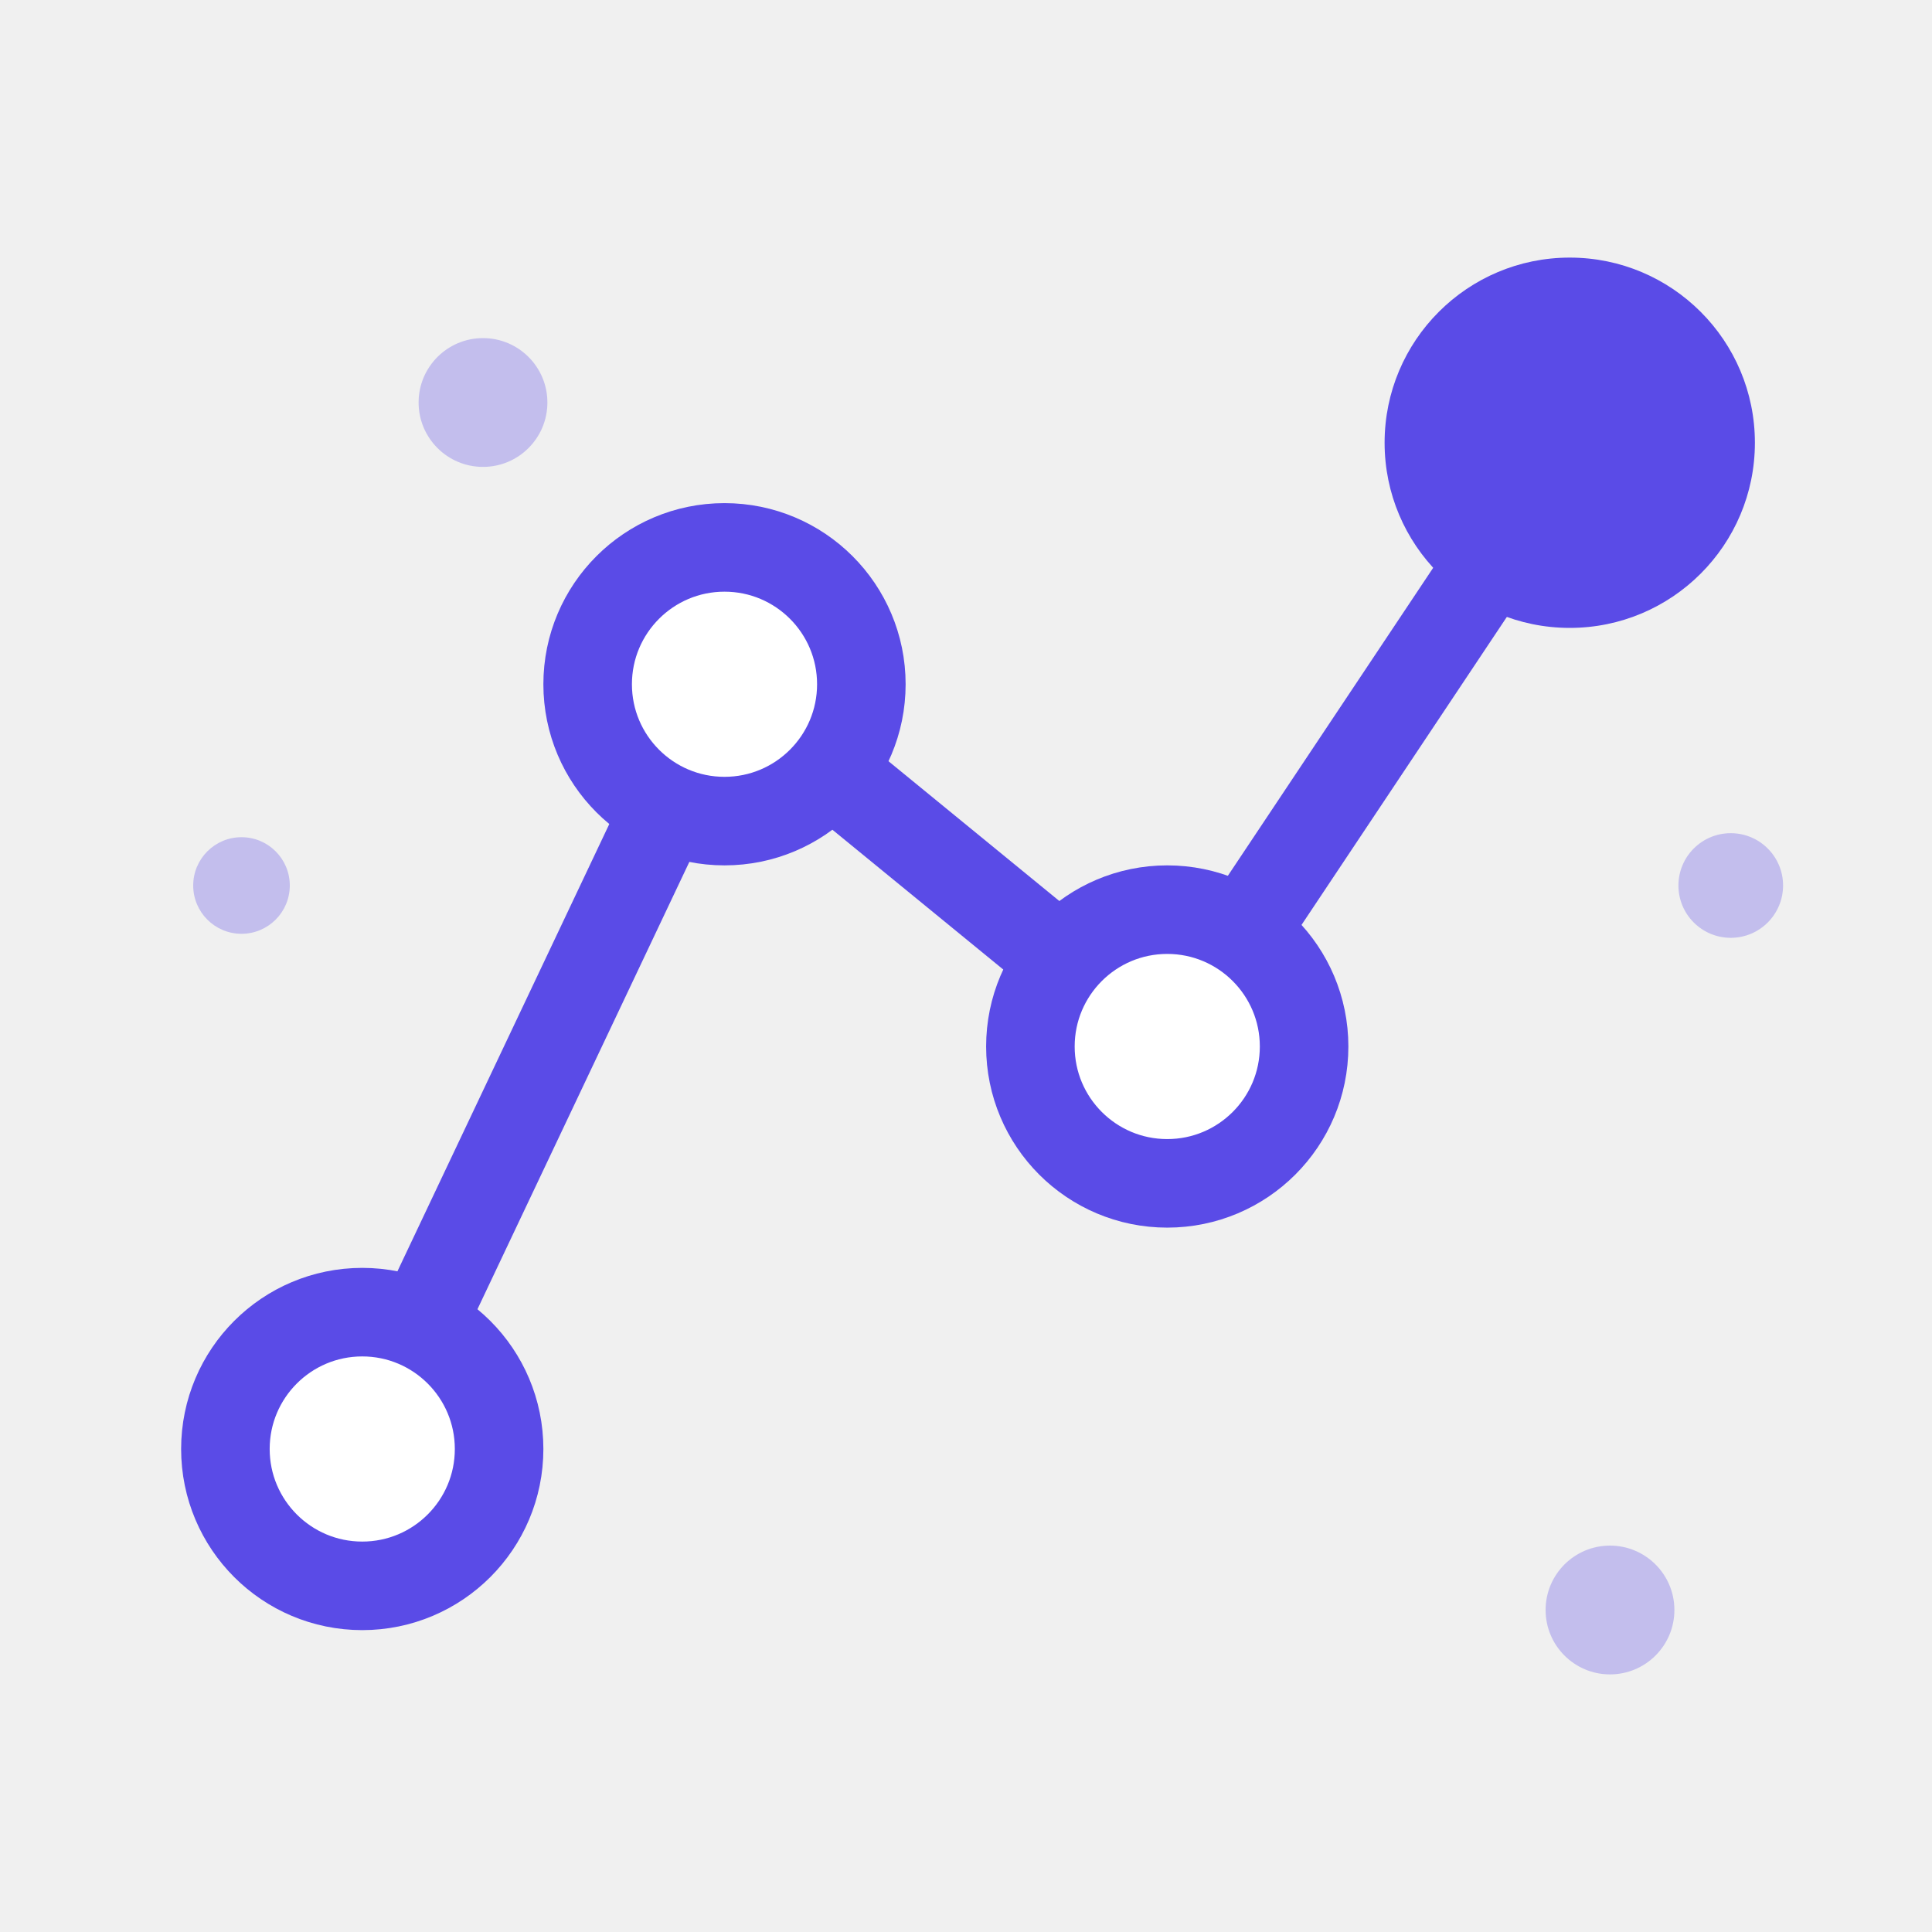
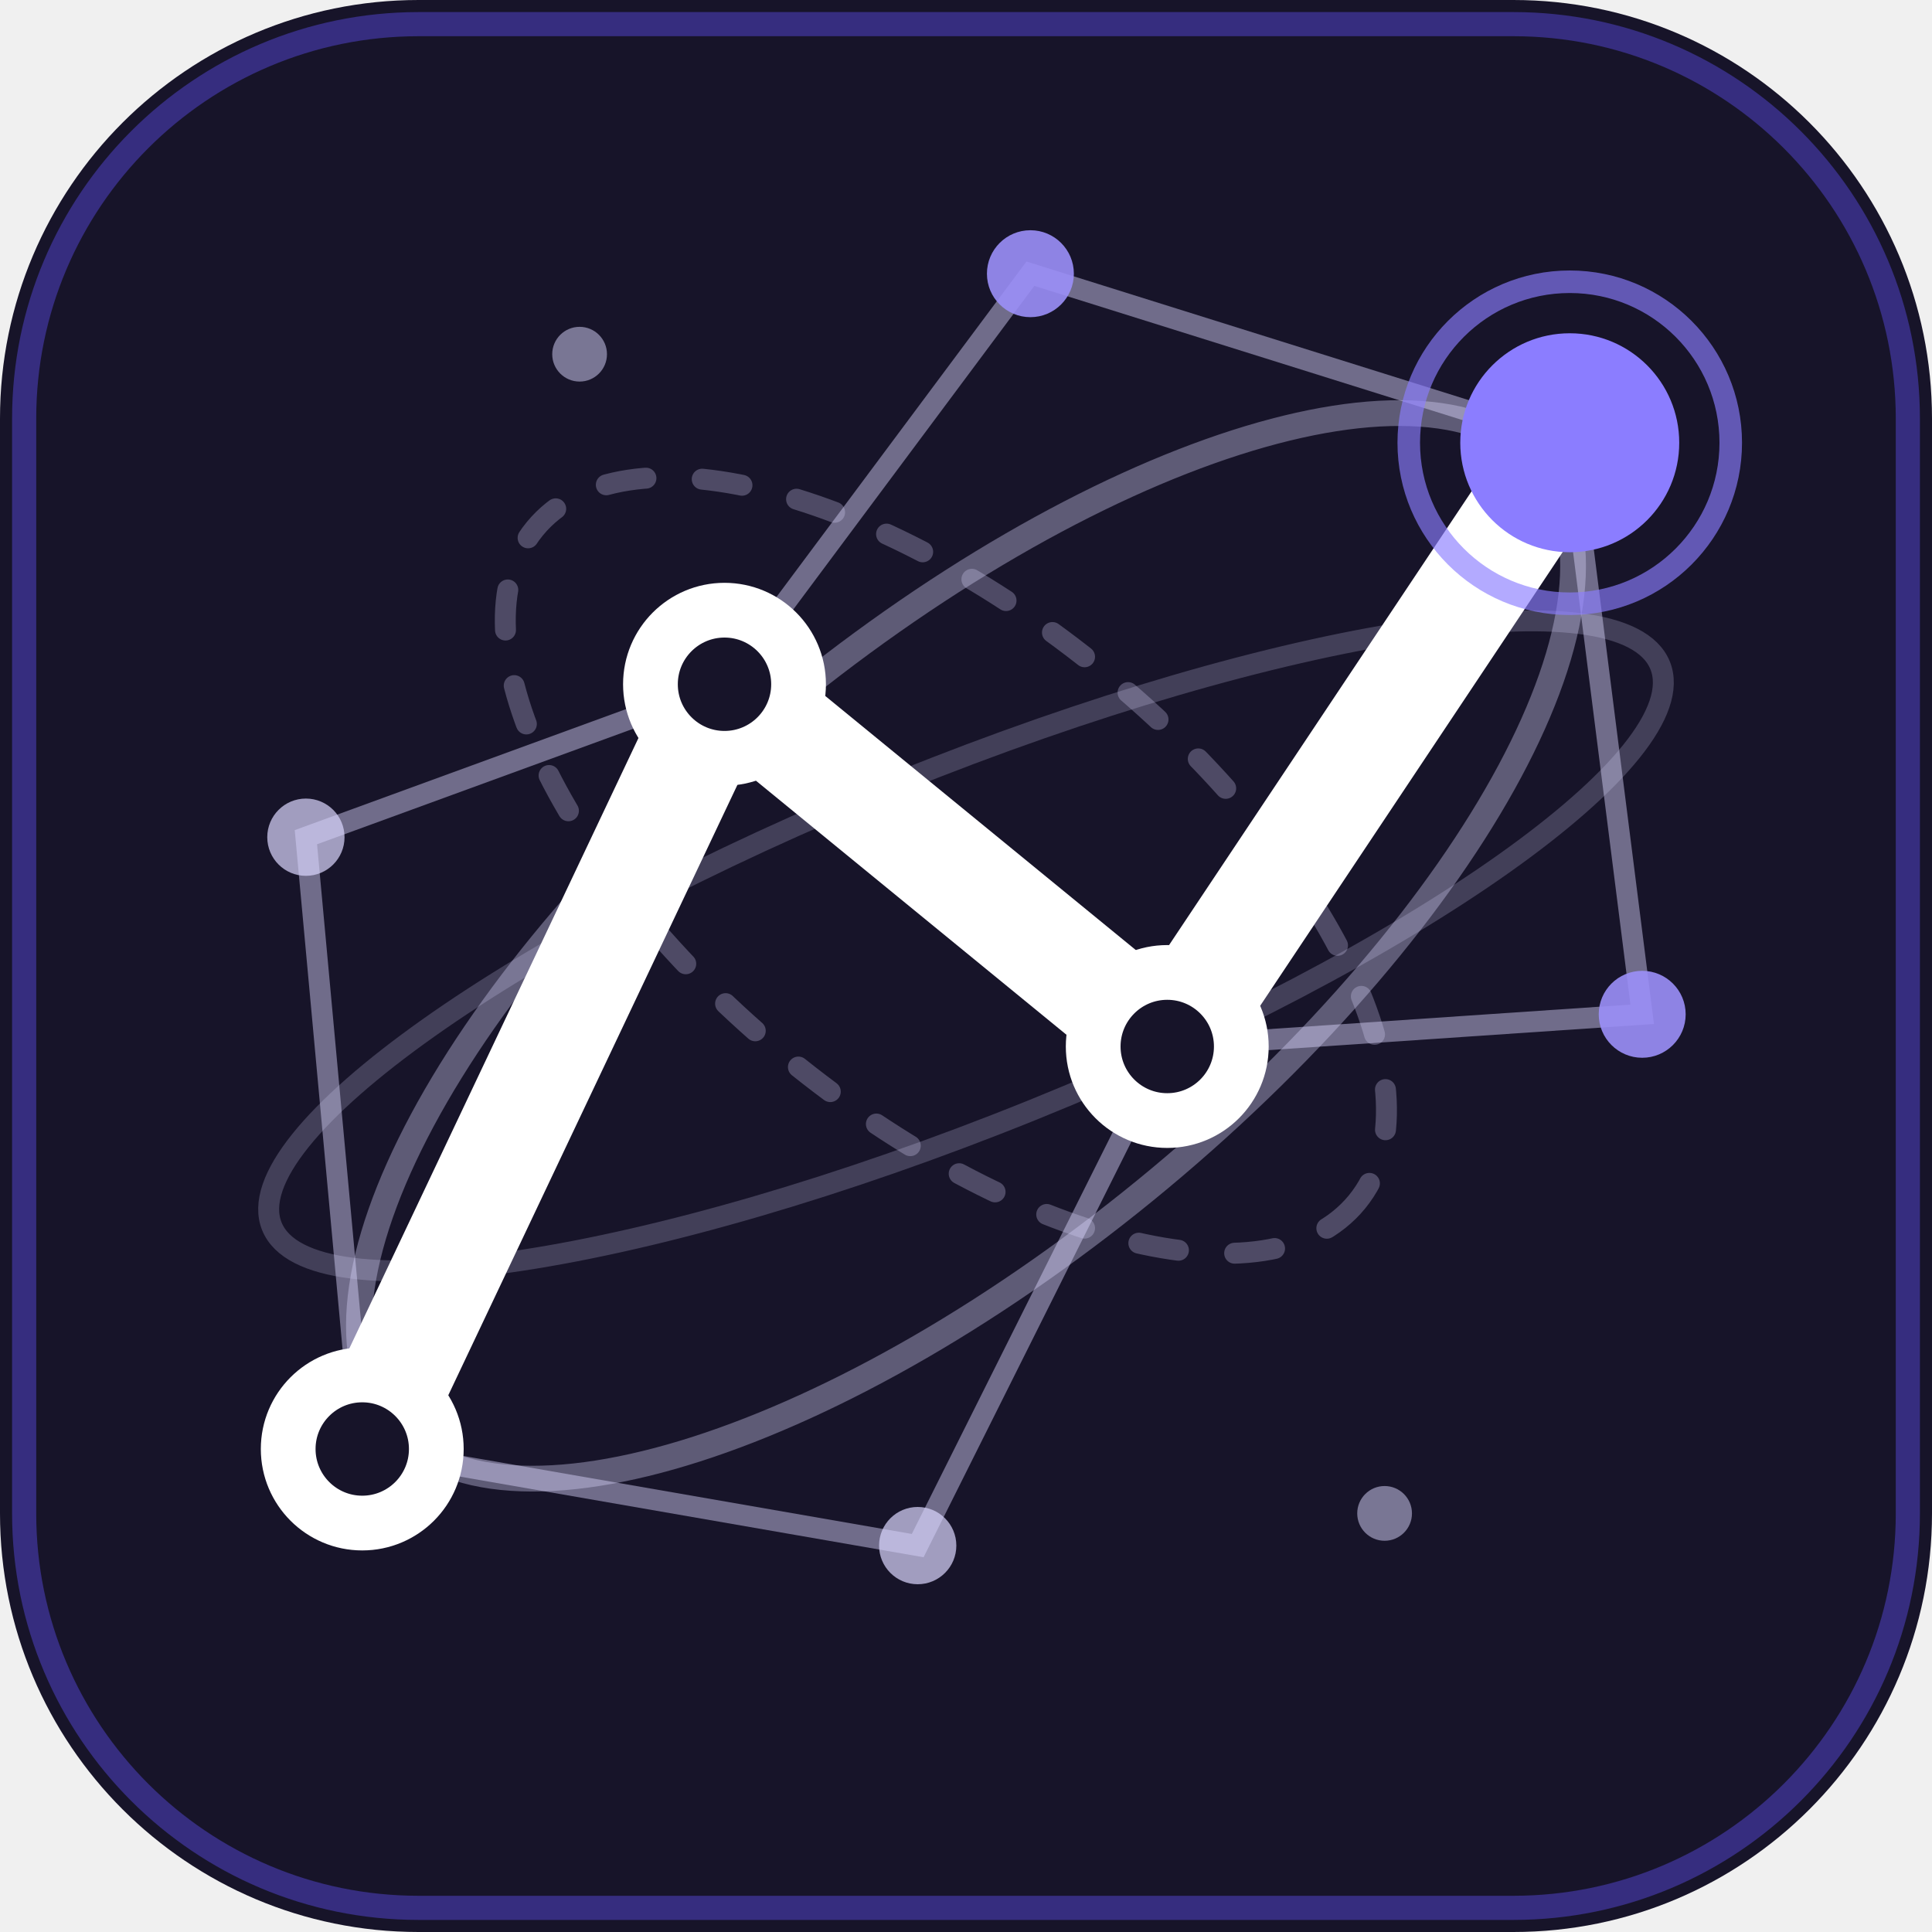
- <svg xmlns="http://www.w3.org/2000/svg" width="48" height="48" viewBox="0 0 48 48">
-   <circle cx="12" cy="10" r="1.6" fill="#5a4be7" opacity="0.3" />
-   <circle cx="43" cy="22" r="1.3" fill="#5a4be7" opacity="0.3" />
-   <circle cx="40" cy="40" r="1.6" fill="#5a4be7" opacity="0.3" />
-   <circle cx="6" cy="22" r="1.2" fill="#5a4be7" opacity="0.3" />
-   <g stroke="#5a4be7" stroke-width="2.2" fill="none" stroke-linecap="round" stroke-linejoin="round">
-     <polyline points="9,36 18,17 29,26 39,11" />
+ <svg xmlns="http://www.w3.org/2000/svg" width="512" height="512" viewBox="0 0 120 120">
+   <rect width="120" height="120" rx="26" fill="#171429" />
+   <rect x="1.5" y="1.5" width="117" height="117" rx="24.5" fill="none" stroke="#5a4be7" stroke-width="1.5" opacity="0.45" />
+   <g fill="none" stroke="#dcd7ff" stroke-linecap="round">
+     <ellipse cx="60" cy="58.75" rx="46.5" ry="18.8" transform="rotate(-39.8 60 58.75)" stroke-width="1.6" opacity="0.36" />
+     <ellipse cx="60" cy="58.75" rx="46.5" ry="11.0" transform="rotate(-22 60 58.75)" stroke-width="1.3" opacity="0.22" />
+     <ellipse cx="58.75" cy="53.75" rx="33" ry="15.5" transform="rotate(39.3 58.75 53.75)" stroke-width="1.3" stroke-dasharray="2.5 3.5" opacity="0.28" />
+     <path d="M 22.5 90 L 19 52 L 45 42.5 L 64 17 L 97.5 27.5" stroke-width="1.3" opacity="0.45" />
+     <path d="M 22.5 90 L 57 96 L 72.5 65 L 102 63 L 97.5 27.5" stroke-width="1.3" opacity="0.45" />
  </g>
-   <circle cx="9" cy="36" r="3.4" fill="#ffffff" stroke="#5a4be7" stroke-width="2.2" />
-   <circle cx="18" cy="17" r="3.4" fill="#ffffff" stroke="#5a4be7" stroke-width="2.2" />
-   <circle cx="29" cy="26" r="3.4" fill="#ffffff" stroke="#5a4be7" stroke-width="2.2" />
-   <circle cx="39" cy="11" r="4.6" fill="#5a4be7" />
+   <g>
+     <circle cx="19" cy="52" r="2.4" fill="#dcd7ff" opacity="0.7" />
+     <circle cx="64" cy="17" r="2.7" fill="#9b8ff8" opacity="0.9" />
+     <circle cx="36" cy="22" r="1.7" fill="#dcd7ff" opacity="0.5" />
+     <circle cx="57" cy="96" r="2.4" fill="#dcd7ff" opacity="0.7" />
+     <circle cx="102" cy="63" r="2.7" fill="#9b8ff8" opacity="0.9" />
+     <circle cx="86" cy="94" r="1.7" fill="#dcd7ff" opacity="0.5" />
+   </g>
+   <path d="M 22.5 90 L 45 42.5 L 72.5 65 L 97.5 27.5" fill="none" stroke="#ffffff" stroke-width="6.8" stroke-linecap="round" stroke-linejoin="round" />
+   <circle cx="22.5" cy="90" r="4.6" fill="#171429" stroke="#ffffff" stroke-width="3.4" />
+   <circle cx="45" cy="42.5" r="4.6" fill="#171429" stroke="#ffffff" stroke-width="3.4" />
+   <circle cx="72.5" cy="65" r="4.6" fill="#171429" stroke="#ffffff" stroke-width="3.4" />
+   <circle cx="97.5" cy="27.5" r="10.0" fill="none" stroke="#8b7dff" stroke-width="1.4" opacity="0.65" />
+   <circle cx="97.5" cy="27.5" r="6.8" fill="#8b7dff" />
</svg>
